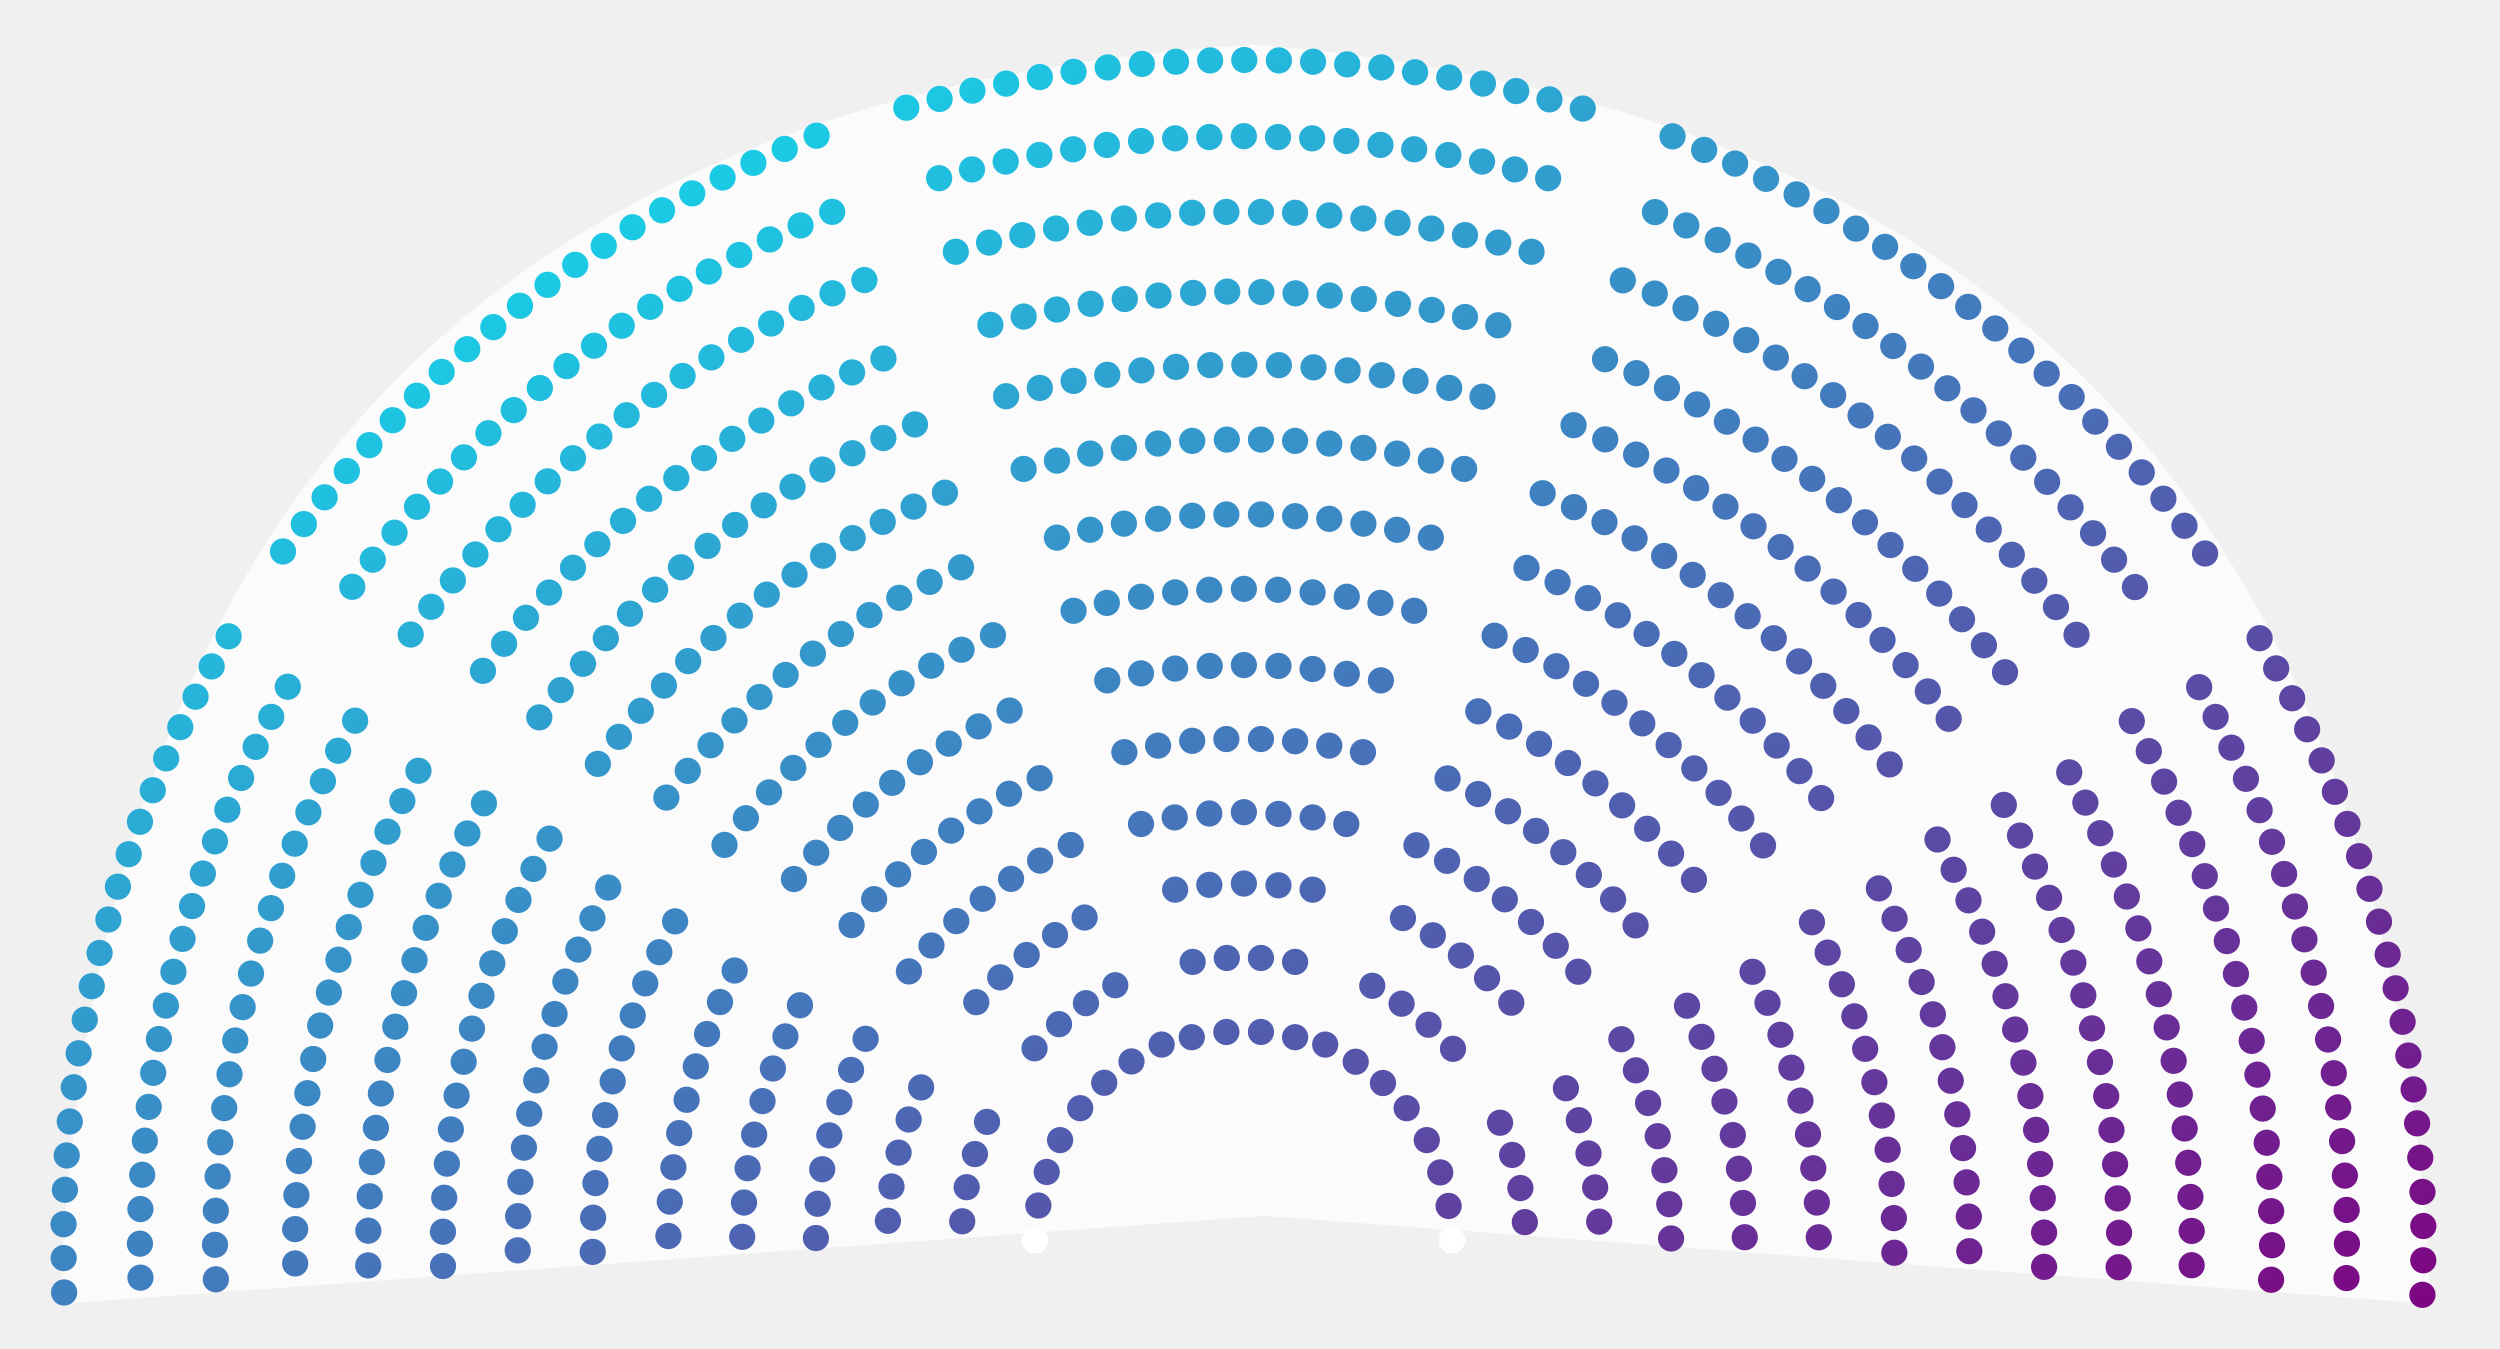
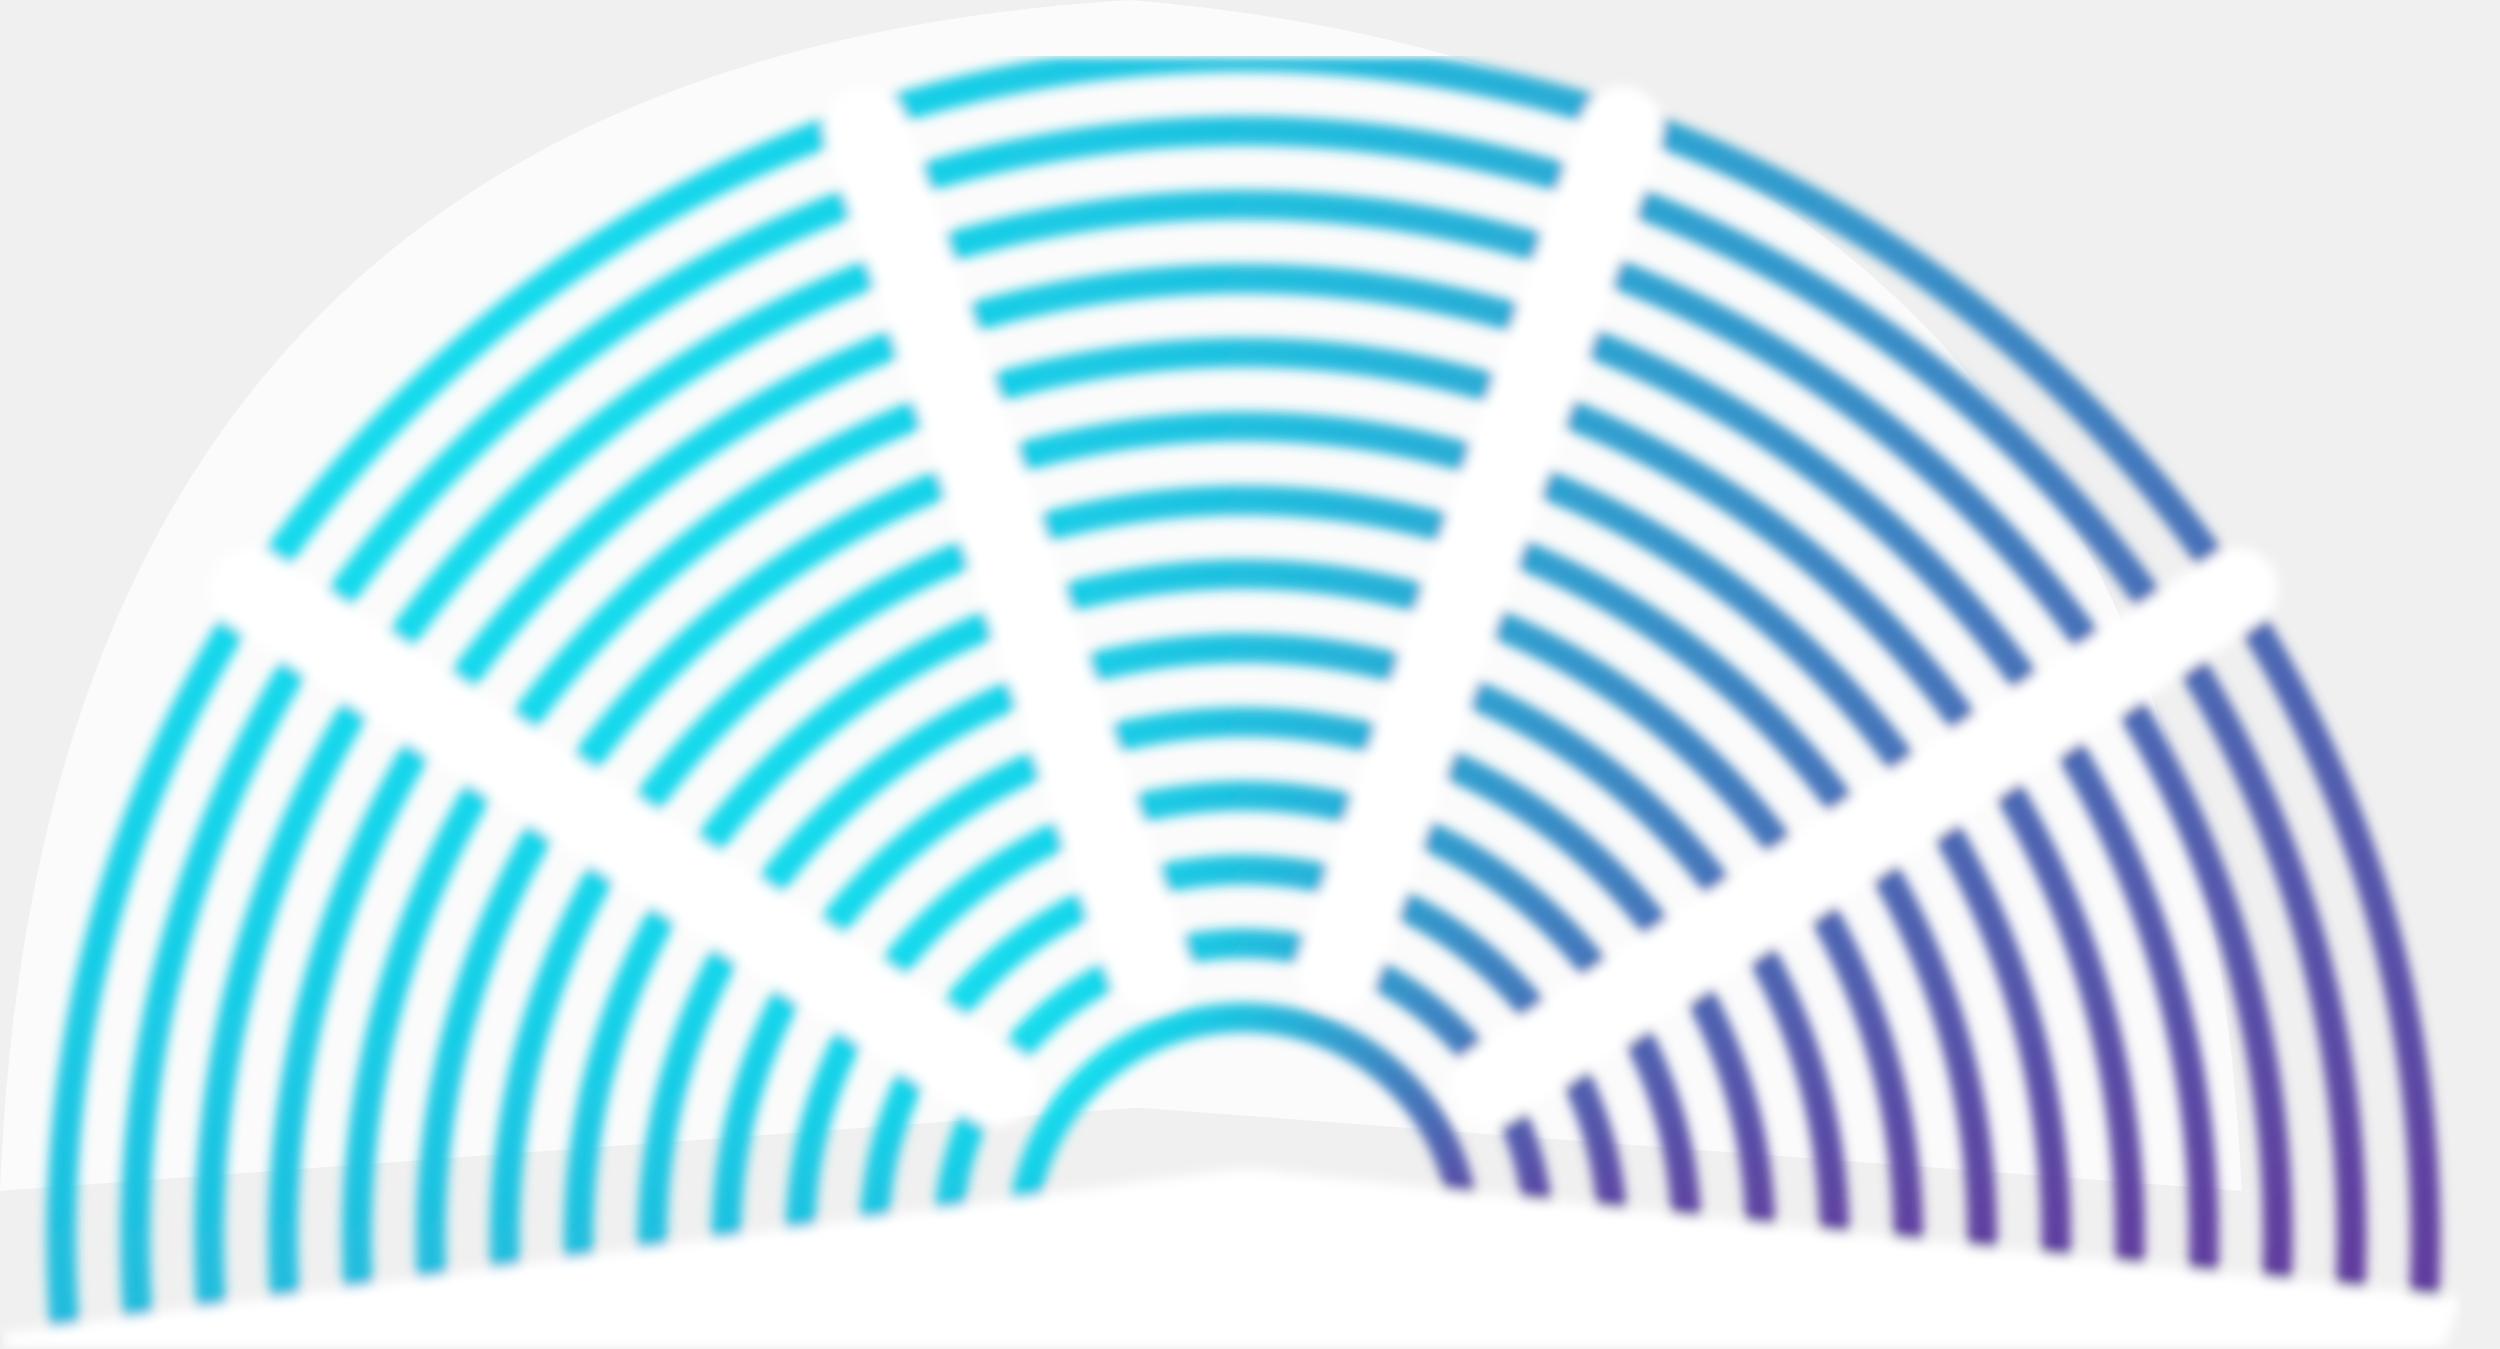
<svg xmlns="http://www.w3.org/2000/svg" viewBox="0 0 571 308" height="100%">
  <defs>
    <linearGradient id="myGradient" x1="0%" y1="0%" x2="100%" y2="100%">
      <stop offset="0%" stop-color="cyan" />
      <stop offset="100%" stop-color="purple" />
    </linearGradient>
-     <g id="a" r="20">
-       <circle cx="244.2" cy="226.9" r="3" />
-       <circle cx="252.1" cy="225.7" r="3" />
-       <circle cx="260" cy="225.7" r="3" />
-       <circle cx="267.8" cy="226.9" r="3" />
-       <circle cx="244.4" cy="209.7" r="3" />
-       <circle cx="252.2" cy="208.8" r="3" />
-       <circle cx="260" cy="208.8" r="3" />
-       <circle cx="267.8" cy="209.7" r="3" />
-       <circle cx="240.4" cy="193.2" r="3" />
-       <circle cx="248.2" cy="192.1" r="3" />
-       <circle cx="256.1" cy="191.8" r="3" />
-       <circle cx="264" cy="192.2" r="3" />
-       <circle cx="271.8" cy="193.2" r="3" />
-       <circle cx="232.6" cy="178.2" r="3" />
-       <circle cx="240.3" cy="176.7" r="3" />
-       <circle cx="248.2" cy="175.8" r="3" />
-       <circle cx="256.1" cy="175.5" r="3" />
-       <circle cx="264" cy="175.9" r="3" />
-       <circle cx="271.8" cy="176.7" r="3" />
-       <circle cx="279.5" cy="178.2" r="3" />
-       <circle cx="228.8" cy="161.8" r="3" />
-       <circle cx="236.5" cy="160.3" r="3" />
-       <circle cx="244.3" cy="159.2" r="3" />
-       <circle cx="252.1" cy="158.8" r="3" />
-       <circle cx="260" cy="158.8" r="3" />
-       <circle cx="267.8" cy="159.3" r="3" />
-       <circle cx="275.6" cy="160.3" r="3" />
-       <circle cx="283.3" cy="161.8" r="3" />
-       <circle cx="224.9" cy="145.4" r="3" />
-       <circle cx="232.6" cy="143.8" r="3" />
-       <circle cx="240.4" cy="142.7" r="3" />
-       <circle cx="248.3" cy="142.1" r="3" />
-       <circle cx="256.1" cy="141.9" r="3" />
-       <circle cx="264" cy="142.1" r="3" />
-       <circle cx="271.8" cy="142.8" r="3" />
-       <circle cx="279.6" cy="143.9" r="3" />
-       <circle cx="287.4" cy="145.4" r="3" />
-       <circle cx="217.2" cy="129.5" r="3" />
-       <circle cx="224.8" cy="127.7" r="3" />
-       <circle cx="232.6" cy="126.3" r="3" />
-       <circle cx="240.4" cy="125.3" r="3" />
-       <circle cx="248.2" cy="124.7" r="3" />
-       <circle cx="256.1" cy="124.5" r="3" />
-       <circle cx="263.9" cy="124.7" r="3" />
-       <circle cx="271.8" cy="125.3" r="3" />
-       <circle cx="279.6" cy="126.3" r="3" />
-       <circle cx="287.3" cy="127.7" r="3" />
-       <circle cx="295" cy="129.5" r="3" />
-       <circle cx="213.4" cy="112.8" r="3" />
-       <circle cx="221" cy="111" r="3" />
-       <circle cx="228.7" cy="109.6" r="3" />
-       <circle cx="236.5" cy="108.5" r="3" />
-       <circle cx="244.3" cy="107.8" r="3" />
-       <circle cx="252.1" cy="107.5" r="3" />
-       <circle cx="260" cy="107.5" r="3" />
-       <circle cx="267.8" cy="107.9" r="3" />
-       <circle cx="275.6" cy="108.5" r="3" />
-       <circle cx="283.4" cy="109.6" r="3" />
-       <circle cx="291.1" cy="111" r="3" />
-       <circle cx="298.8" cy="112.8" r="3" />
-       <circle cx="205.8" cy="97.1" r="3" />
-       <circle cx="213.4" cy="95.2" r="3" />
-       <circle cx="221" cy="93.6" r="3" />
-       <circle cx="228.7" cy="92.3" r="3" />
-       <circle cx="236.5" cy="91.3" r="3" />
-       <circle cx="244.3" cy="90.7" r="3" />
-       <circle cx="252.2" cy="90.4" r="3" />
-       <circle cx="260" cy="90.4" r="3" />
-       <circle cx="267.8" cy="90.7" r="3" />
-       <circle cx="275.6" cy="91.3" r="3" />
-       <circle cx="283.4" cy="92.3" r="3" />
-       <circle cx="291.1" cy="93.6" r="3" />
-       <circle cx="298.8" cy="95.2" r="3" />
-       <circle cx="306.4" cy="97.1" r="3" />
-       <circle cx="201.8" cy="80.5" r="3" />
-       <circle cx="209.5" cy="78.6" r="3" />
-       <circle cx="217.2" cy="77" r="3" />
-       <circle cx="224.9" cy="75.6" r="3" />
-       <circle cx="232.7" cy="74.6" r="3" />
-       <circle cx="240.6" cy="73.8" r="3" />
-       <circle cx="248.4" cy="73.4" r="3" />
-       <circle cx="256.2" cy="73.3" r="3" />
-       <circle cx="264.1" cy="73.4" r="3" />
-       <circle cx="272" cy="73.9" r="3" />
-       <circle cx="279.8" cy="74.6" r="3" />
-       <circle cx="287.6" cy="75.7" r="3" />
-       <circle cx="295.3" cy="77" r="3" />
-       <circle cx="303" cy="78.6" r="3" />
-       <circle cx="310.6" cy="80.6" r="3" />
-       <circle cx="198.2" cy="64.2" r="3" />
-       <circle cx="205.8" cy="62.3" r="3" />
-       <circle cx="213.4" cy="60.7" r="3" />
-       <circle cx="221.1" cy="59.4" r="3" />
-       <circle cx="228.9" cy="58.3" r="3" />
-       <circle cx="236.6" cy="57.5" r="3" />
-       <circle cx="244.5" cy="56.9" r="3" />
-       <circle cx="252.3" cy="56.6" r="3" />
-       <circle cx="260.1" cy="56.7" r="3" />
-       <circle cx="267.9" cy="57" r="3" />
-       <circle cx="275.7" cy="57.5" r="3" />
-       <circle cx="283.5" cy="58.3" r="3" />
-       <circle cx="291.3" cy="59.4" r="3" />
-       <circle cx="299" cy="60.8" r="3" />
-       <circle cx="306.6" cy="62.4" r="3" />
-       <circle cx="314.2" cy="64.3" r="3" />
-       <circle cx="190.3" cy="47.5" r="3" />
-       <circle cx="197.9" cy="45.4" r="3" />
-       <circle cx="205.5" cy="43.7" r="3" />
-       <circle cx="213.2" cy="42.2" r="3" />
-       <circle cx="220.9" cy="40.9" r="3" />
-       <circle cx="228.7" cy="39.9" r="3" />
-       <circle cx="236.5" cy="39.2" r="3" />
-       <circle cx="244.3" cy="38.6" r="3" />
-       <circle cx="252.1" cy="38.4" r="3" />
-       <circle cx="260" cy="38.4" r="3" />
-       <circle cx="267.8" cy="38.6" r="3" />
-       <circle cx="275.6" cy="39.2" r="3" />
-       <circle cx="283.4" cy="39.9" r="3" />
-       <circle cx="291.2" cy="40.9" r="3" />
-       <circle cx="298.9" cy="42.2" r="3" />
-       <circle cx="306.6" cy="43.7" r="3" />
-       <circle cx="314.2" cy="45.4" r="3" />
-       <circle cx="321.8" cy="47.5" r="3" />
-       <circle cx="186.5" cy="30.7" r="3" />
-       <circle cx="194" cy="28.7" r="3" />
-       <circle cx="201.7" cy="26.9" r="3" />
-       <circle cx="209.4" cy="25.4" r="3" />
-       <circle cx="217.1" cy="24.1" r="3" />
-       <circle cx="224.8" cy="23.1" r="3" />
-       <circle cx="232.6" cy="22.2" r="3" />
-       <circle cx="240.4" cy="21.6" r="3" />
-       <circle cx="248.2" cy="21.3" r="3" />
-       <circle cx="256.1" cy="21.1" r="3" />
-       <circle cx="263.9" cy="21.3" r="3" />
-       <circle cx="271.7" cy="21.6" r="3" />
-       <circle cx="279.5" cy="22.2" r="3" />
-       <circle cx="287.3" cy="23.1" r="3" />
-       <circle cx="295" cy="24.1" r="3" />
-       <circle cx="302.8" cy="25.4" r="3" />
-       <circle cx="310.5" cy="26.9" r="3" />
-       <circle cx="318" cy="28.7" r="3" />
-       <circle cx="325.6" cy="30.7" r="3" />
-       <circle cx="179" cy="14.6" r="3" />
-       <circle cx="186.6" cy="12.6" r="3" />
-       <circle cx="194.1" cy="10.7" r="3" />
-       <circle cx="201.8" cy="9.1" r="3" />
-       <circle cx="209.5" cy="7.6" r="3" />
-       <circle cx="217.2" cy="6.4" r="3" />
-       <circle cx="225" cy="5.4" r="3" />
-       <circle cx="232.8" cy="4.6" r="3" />
-       <circle cx="240.6" cy="4.1" r="3" />
-       <circle cx="248.4" cy="3.8" r="3" />
-       <circle cx="256.2" cy="3.7" r="3" />
-       <circle cx="264.1" cy="3.8" r="3" />
-       <circle cx="271.9" cy="4.1" r="3" />
-       <circle cx="279.7" cy="4.7" r="3" />
-       <circle cx="287.5" cy="5.4" r="3" />
-       <circle cx="295.2" cy="6.5" r="3" />
-       <circle cx="303" cy="7.7" r="3" />
-       <circle cx="310.7" cy="9.1" r="3" />
-       <circle cx="318.3" cy="10.8" r="3" />
-       <circle cx="325.9" cy="12.7" r="3" />
-       <circle cx="333.5" cy="14.8" r="3" />
+     <filter id="blur-filter" x="0" y="0" width="100%" height="100%">
+       <feGaussianBlur in="SourceGraphic" stdDeviation="0.5" />
+     </filter>
+   </defs>
+   <path d="M 0 272 Q 10 15 258 0 Q 501 20 512 272 L 260 253" fill="rgba(255,255,255,0.7)" stroke="none" />
+   <g class="lo" transform="translate(284,283) scale(2.7,2.7)" fill="none" stroke-width="2.5" stroke="url(#myGradient)" filter="url(#blur-filter)">
+     <circle r="100" />
+     <circle r="93.75" />
+     <circle r="87.5" />
+     <circle r="81.25" />
+     <circle r="75" />
+     <circle r="68.75" />
+     <circle r="62.5" />
+     <circle r="56.25" />
+     <circle r="50" />
+     <circle r="43.75" />
+     <circle r="37.5" />
+     <circle r="31.25" />
+     <circle r="25" />
+     <circle r="18.75" />
+     <g stroke="white" stroke-linecap="round" stroke-width="7">
+       <line x1="8" y1="-23" x2="32" y2="-94" />
+       <line x1="-8" y1="-23" x2="-32" y2="-94" />
+       <line x1="21" y1="-13" x2="84" y2="-55" />
+       <line x1="-21" y1="-13" x2="-84" y2="-55" />
    </g>
-     <g id="l" transform="translate(28, 10)">
-       <use href="#a" />
-       <use href="#a" transform="rotate(38 257 272)" />
-       <use href="#a" transform="rotate(-38 255 272)" />
-       <use href="#a" transform="rotate(76 256 273)" />
-       <use href="#a" transform="rotate(-76 256 273)" />
-     </g>
-     <mask id="mask">
-       <use href="#l" fill="white" />
-     </mask>
-   </defs>
-   <svg viewBox="-13 0 540 272">
-     <path d="M 0 272 Q 10 15 258 0 Q 501 20 512 272 L 260 253" fill="rgba(255,255,255,0.7)" stroke="none" />
-   </svg>
-   <rect width="564" height="308" fill="url(#myGradient)" mask="url(#mask)" />
-   <circle cx="236.4" cy="283.3" fill="white" r="3.1" class="m" />
-   <circle cx="331.6" cy="283.3" fill="white" r="3.1" class="m" />
+     <path d="M 0 -6 L 103 5 A 110 110 0 0 1 -105 8 L 0 -6" fill="white" stroke="none" />
+   </g>
</svg>
